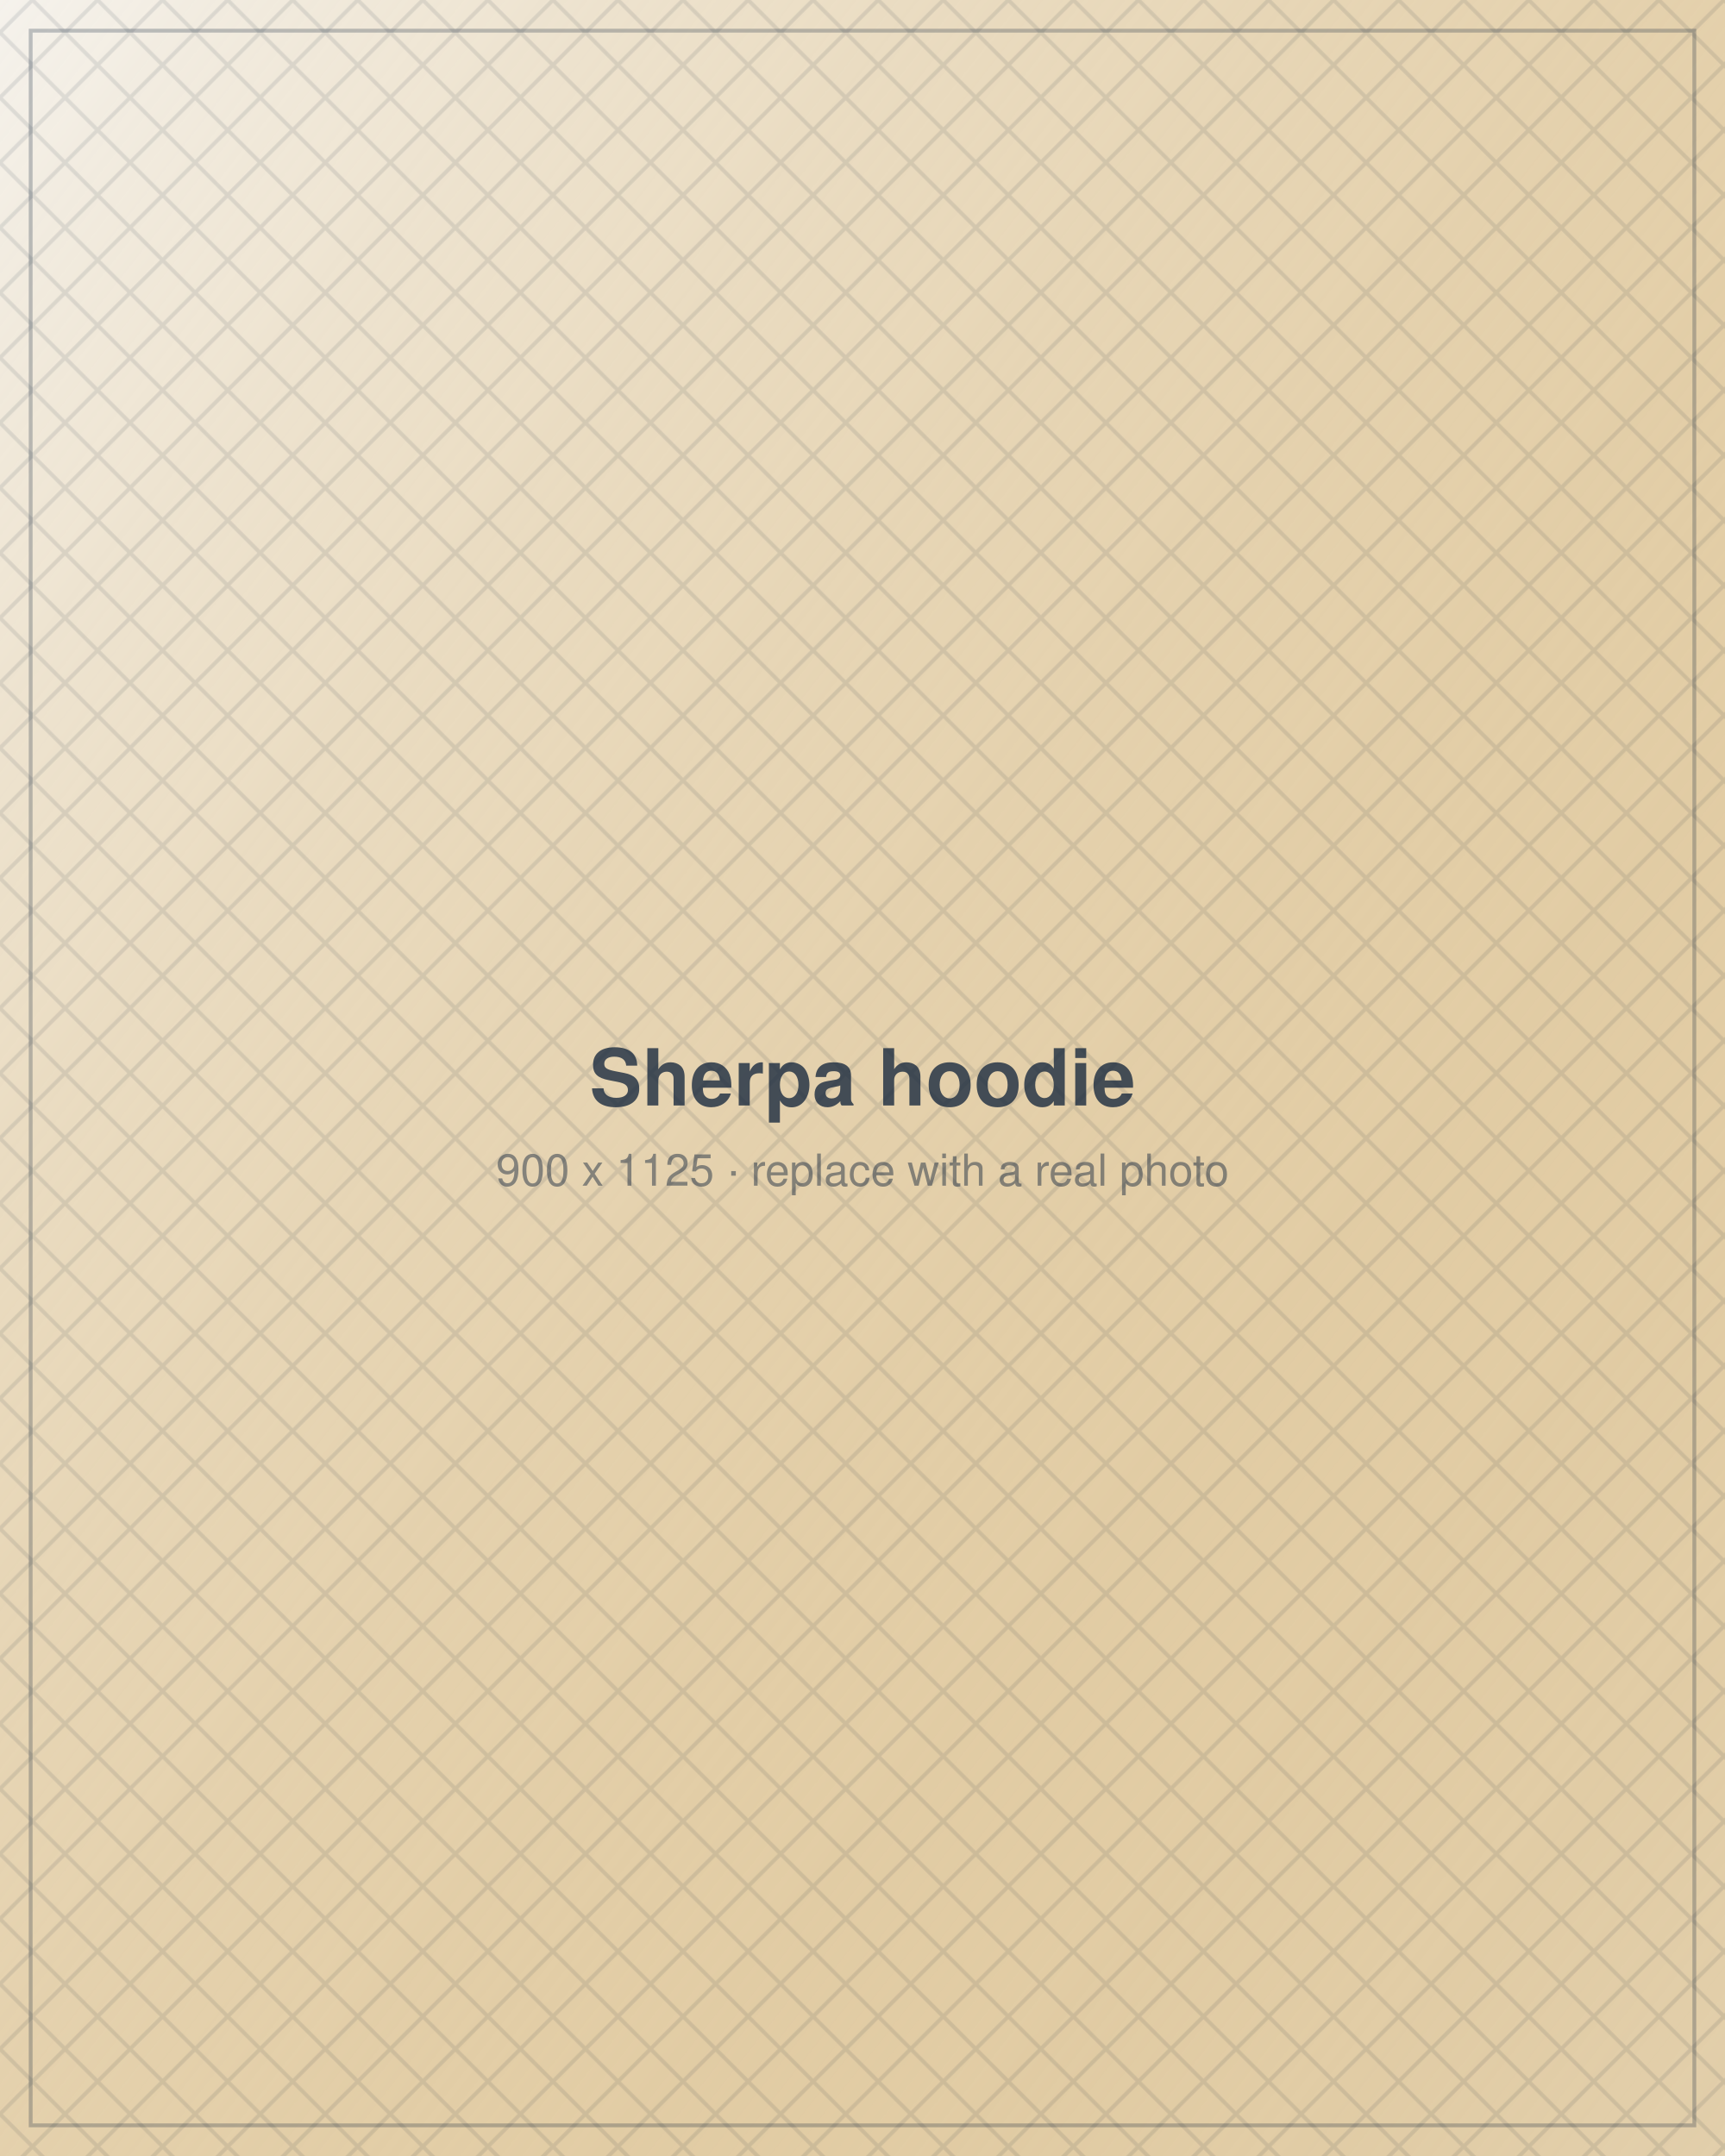
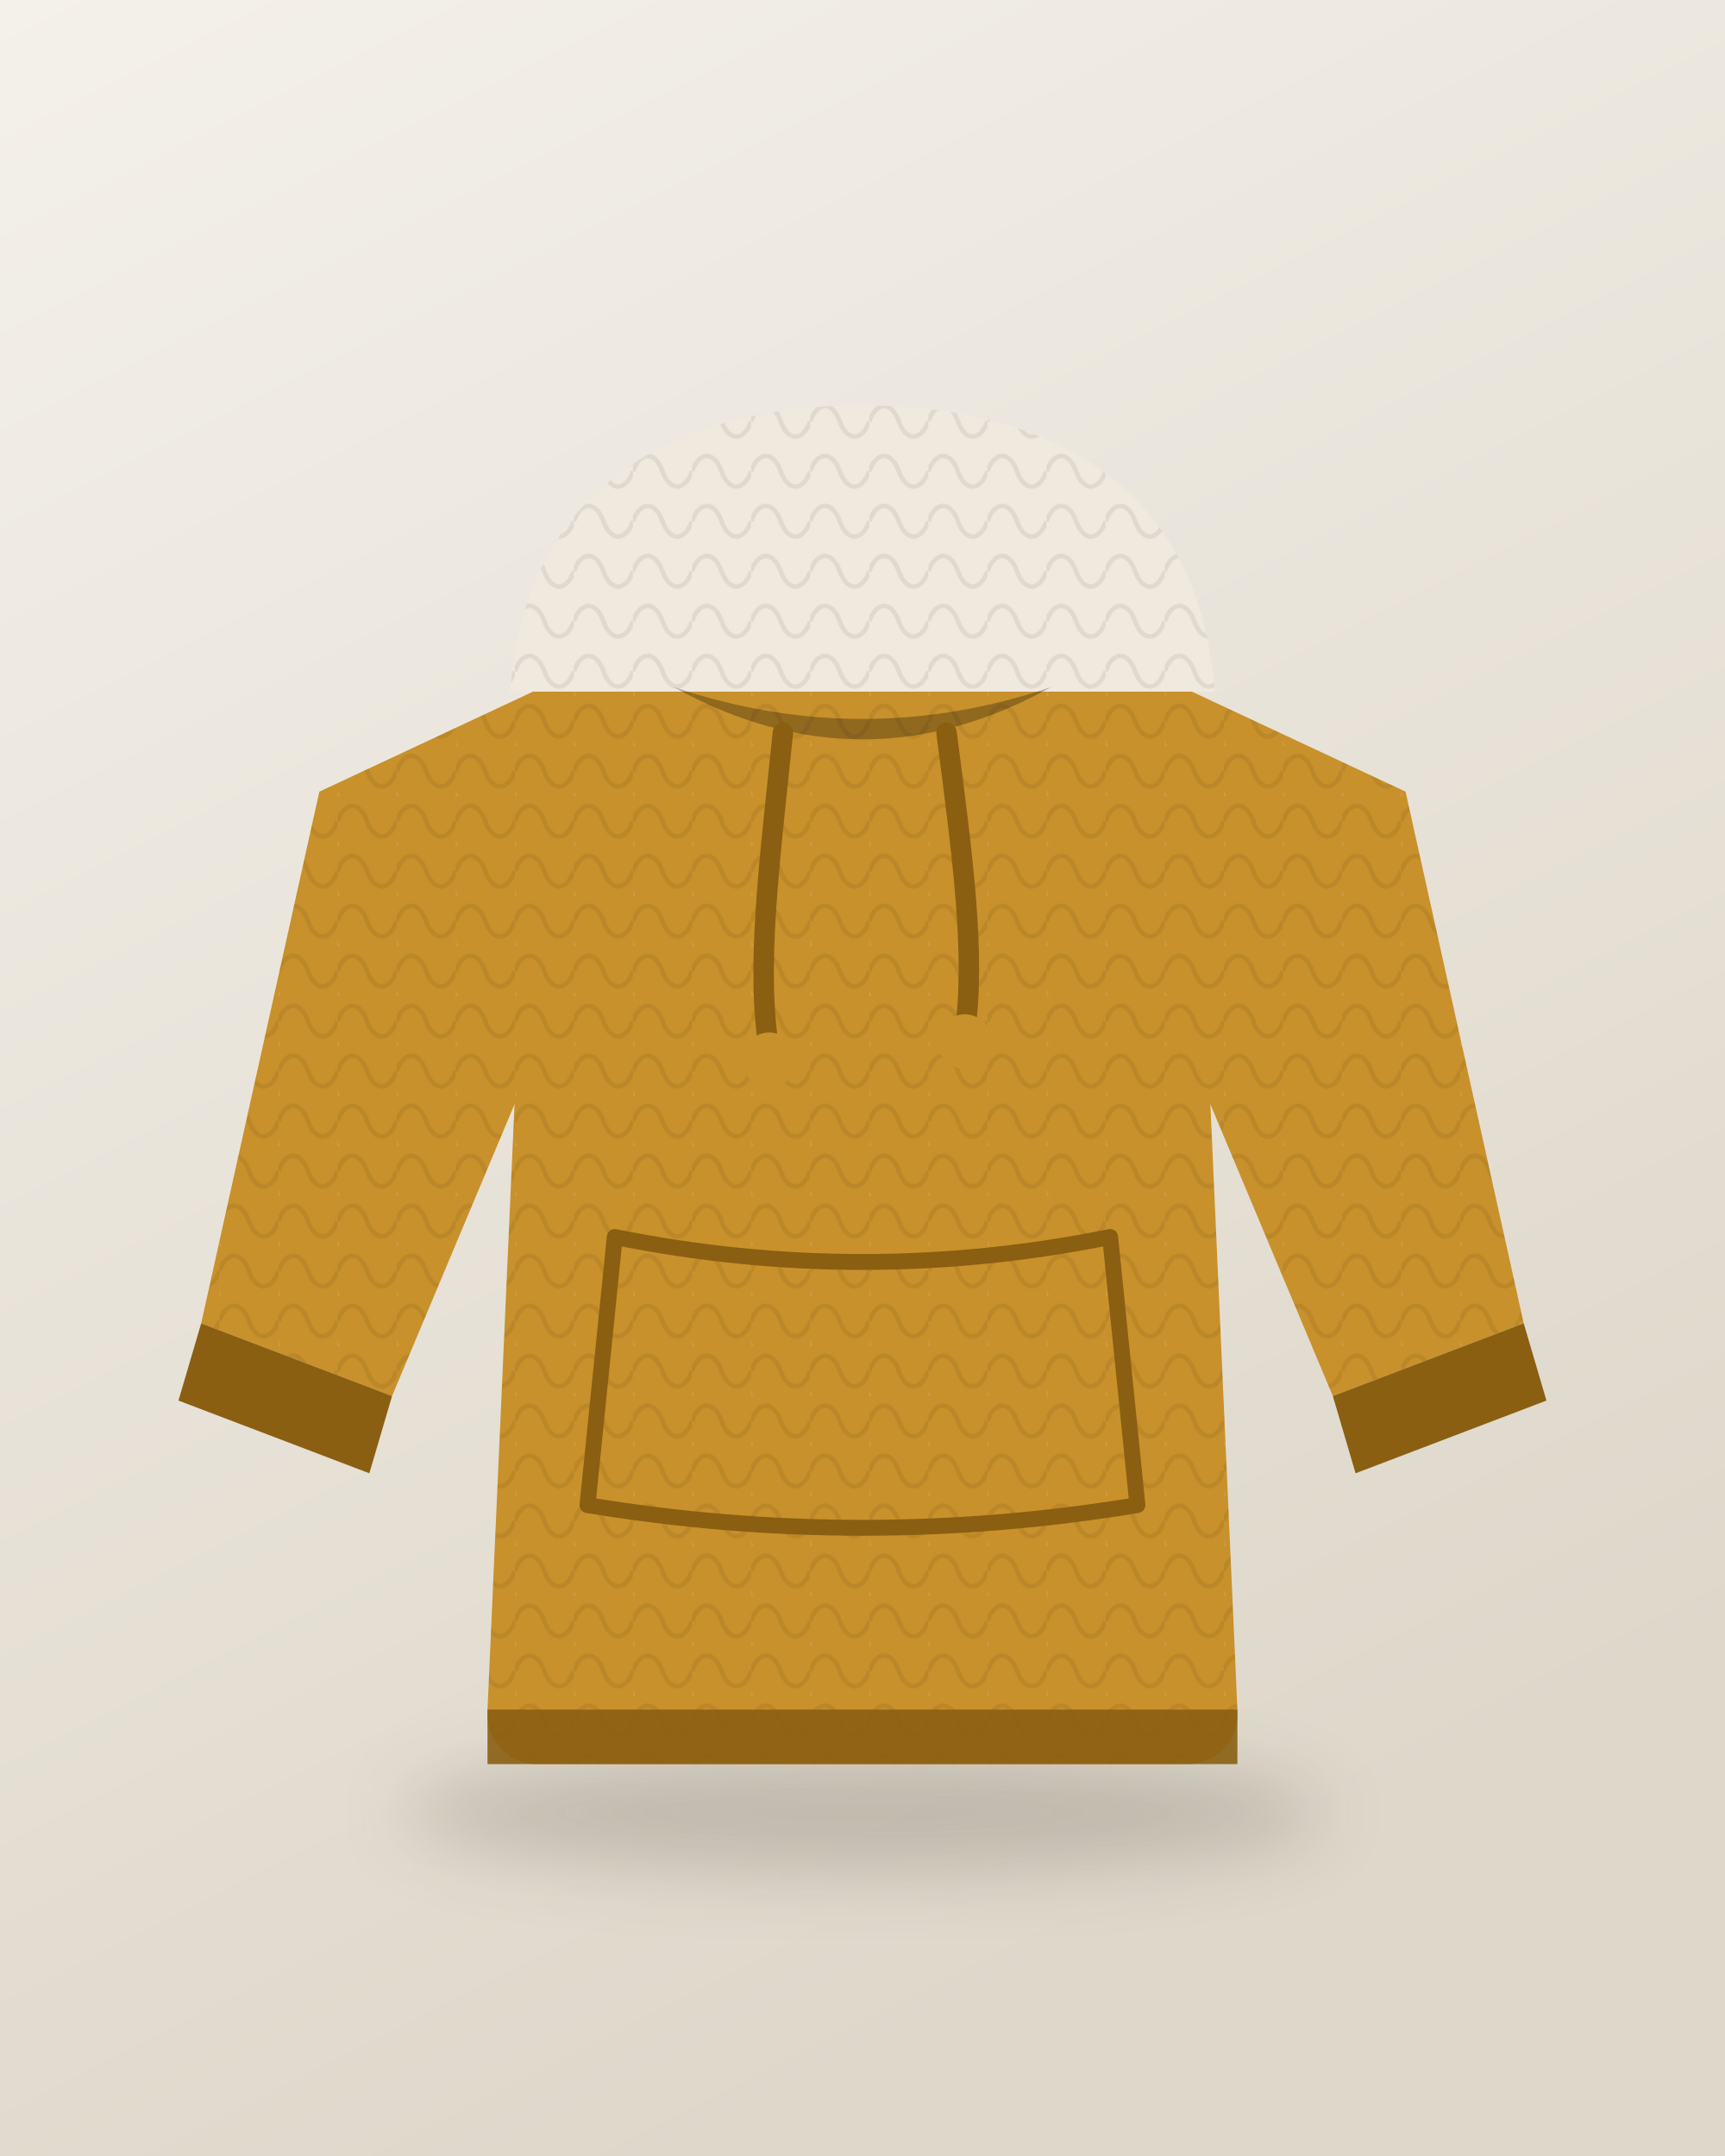
- <svg xmlns="http://www.w3.org/2000/svg" viewBox="0 0 900 1125" width="900" height="1125" role="img" aria-label="Sherpa hoodie placeholder image">
+ <svg xmlns="http://www.w3.org/2000/svg" viewBox="0 0 900 1125" width="900" height="1125" role="img" aria-label="Illustration of a sherpa-lined hoodie in amber with cream hood">
  <defs>
-     <pattern id="knit" width="24" height="24" patternUnits="userSpaceOnUse" patternTransform="rotate(45)">
-       <path d="M0 12h24M12 0v24" stroke="#0E2038" stroke-opacity="0.10" stroke-width="2" />
+     <linearGradient id="bg" x1="0" y1="0" x2="0.4" y2="1">
+       <stop offset="0%" stop-color="#f4f1ea" />
+       <stop offset="100%" stop-color="#ded7ca" />
+     </linearGradient>
+     <pattern id="knit" width="26" height="22" patternUnits="userSpaceOnUse">
+       <path d="M0 11c3.2-9 9.8-9 13 0 3.2 9 9.8 9 13 0" fill="none" stroke="#000" stroke-opacity="0.07" stroke-width="2" />
+       <path d="M-13 22c3.2-9 9.8-9 13 0 3.2 9 9.8 9 13 0" fill="none" stroke="#fff" stroke-opacity="0.10" stroke-width="2" />
    </pattern>
-     <linearGradient id="fade" x1="0" y1="0" x2="1" y2="1">
-       <stop offset="0%" stop-color="#F5F2EC" />
-       <stop offset="100%" stop-color="#C8912B" stop-opacity="0.35" />
-     </linearGradient>
+     <filter id="soft" x="-30%" y="-60%" width="160%" height="220%">
+       <feGaussianBlur stdDeviation="18" />
+     </filter>
  </defs>
-   <rect width="900" height="1125" fill="url(#fade)" />
-   <rect width="900" height="1125" fill="url(#knit)" />
-   <rect x="16" y="16" width="868" height="1093" fill="none" stroke="#0E2038" stroke-opacity="0.25" stroke-width="2" />
-   <text x="50%" y="50%" fill="#0E2038" fill-opacity="0.75" font-family="Segoe UI, Helvetica, Arial, sans-serif" font-size="41" font-weight="600" text-anchor="middle" dominant-baseline="middle">Sherpa hoodie</text>
-   <text x="50%" y="611" fill="#0E2038" fill-opacity="0.45" font-family="Segoe UI, Helvetica, Arial, sans-serif" font-size="23" text-anchor="middle" dominant-baseline="middle">900 x 1125 · replace with a real photo</text>
+   <rect width="900" height="1125" fill="url(#bg)" />
+   <ellipse cx="450" cy="946" rx="240" ry="30" fill="#3b3226" opacity="0.20" filter="url(#soft)" />
+   <g transform="translate(52.8 180.7) scale(1.1856)">
+     <path d="M180 152C186 64 250 26 335 26s149 38 155 126z" fill="#efe9de" />
+     <path d="M180 152C186 64 250 26 335 26s149 38 155 126z" fill="url(#knit)" />
+     <g fill="#c8912b">
+       <path d="M190 152 96 196 44 430l84 32 68-162z" />
+       <path d="M480 152l94 44 52 234-84 32-68-162z" />
+     </g>
+     <g fill="url(#knit)">
+       <path d="M190 152 96 196 44 430l84 32 68-162z" />
+       <path d="M480 152l94 44 52 234-84 32-68-162z" />
+     </g>
+     <g fill="#8a5f12">
+       <path d="M44 430l84 32-10 34-84-32z" />
+       <path d="M626 430l-84 32 10 34 84-32z" />
+     </g>
+     <path d="M190 152h290l20 448a22 22 0 0 1-22 24H192a22 22 0 0 1-22-24z" fill="#c8912b" />
+     <path d="M190 152h290l20 448a22 22 0 0 1-22 24H192a22 22 0 0 1-22-24z" fill="url(#knit)" />
+     <path d="M252 150q83 46 166 0-83 28-166 0z" fill="#000" opacity="0.28" />
+     <path d="M300 170c-6 58-12 104-6 140" stroke="#8a5f12" stroke-width="9" fill="none" stroke-linecap="round" />
+     <path d="M372 170c7 54 13 98 8 132" stroke="#8a5f12" stroke-width="9" fill="none" stroke-linecap="round" />
+     <circle cx="294" cy="314" r="12" fill="#c8912b" />
+     <circle cx="380" cy="306" r="12" fill="#c8912b" />
+     <path d="M226 392q109 22 218 0l12 118q-121 20-242 0z" fill="none" stroke="#8a5f12" stroke-width="7" stroke-linejoin="round" />
+     <rect x="170" y="600" width="330" height="24" fill="#8a5f12" opacity="0.9" />
+   </g>
</svg>
